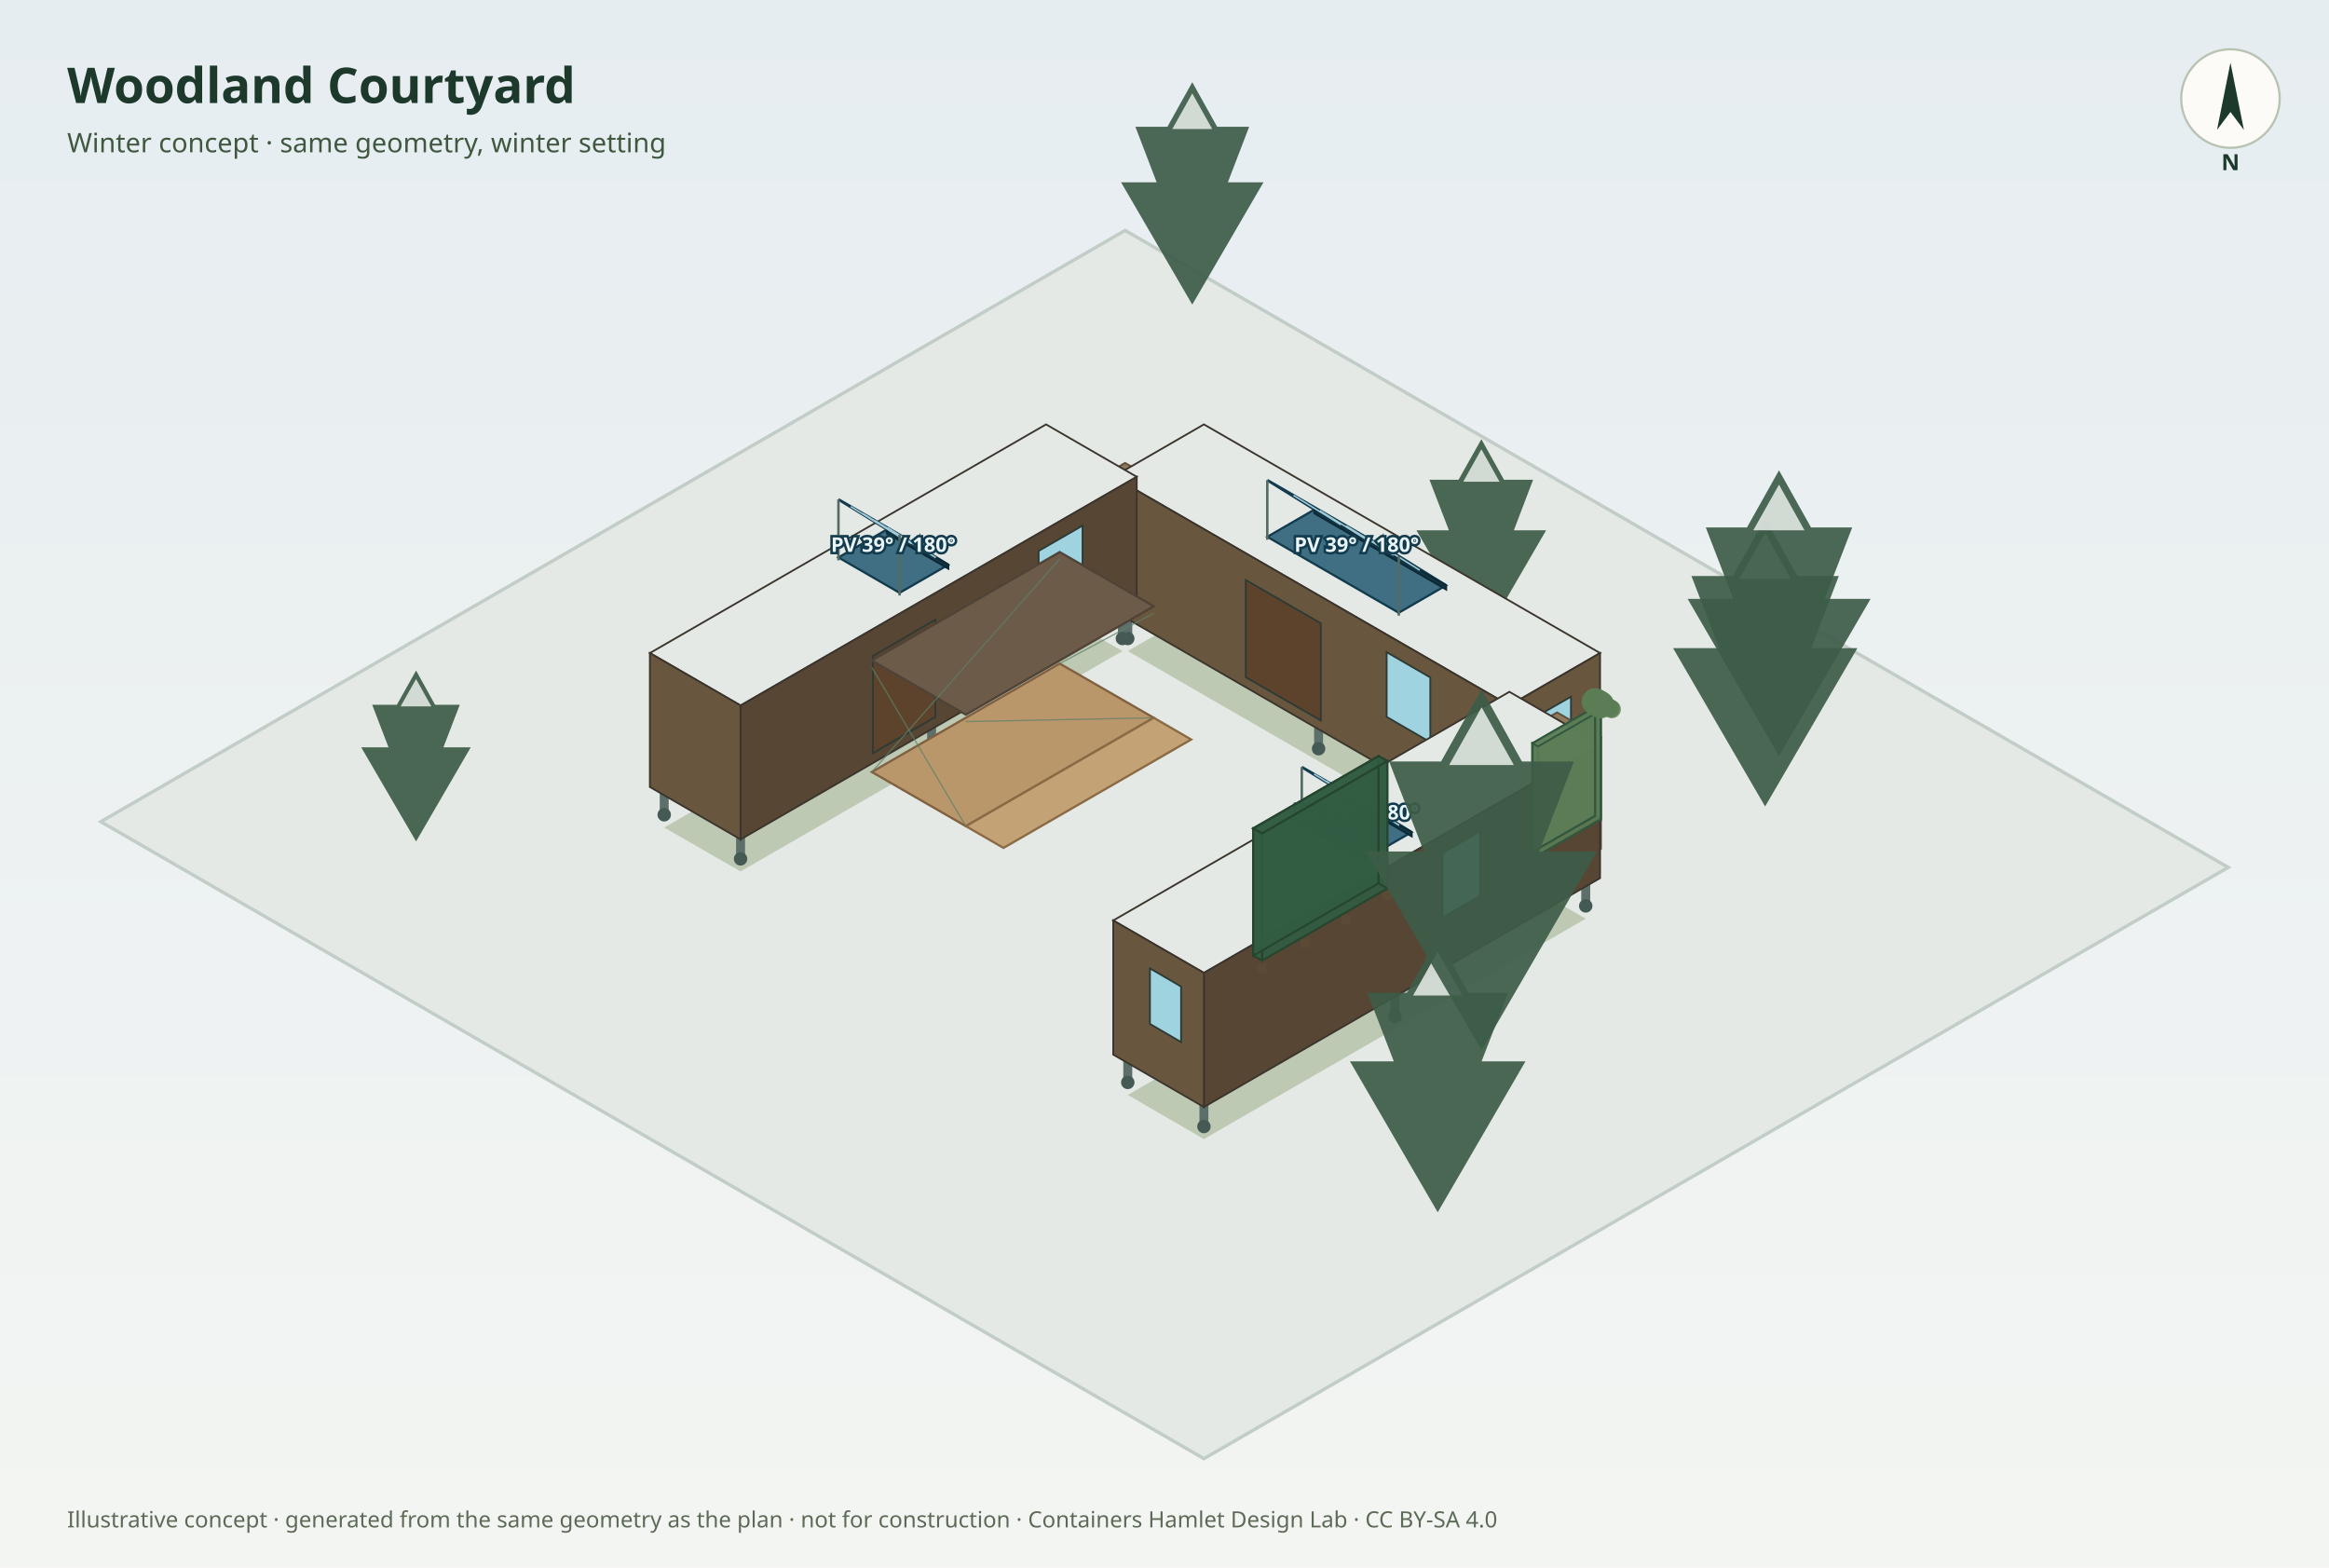
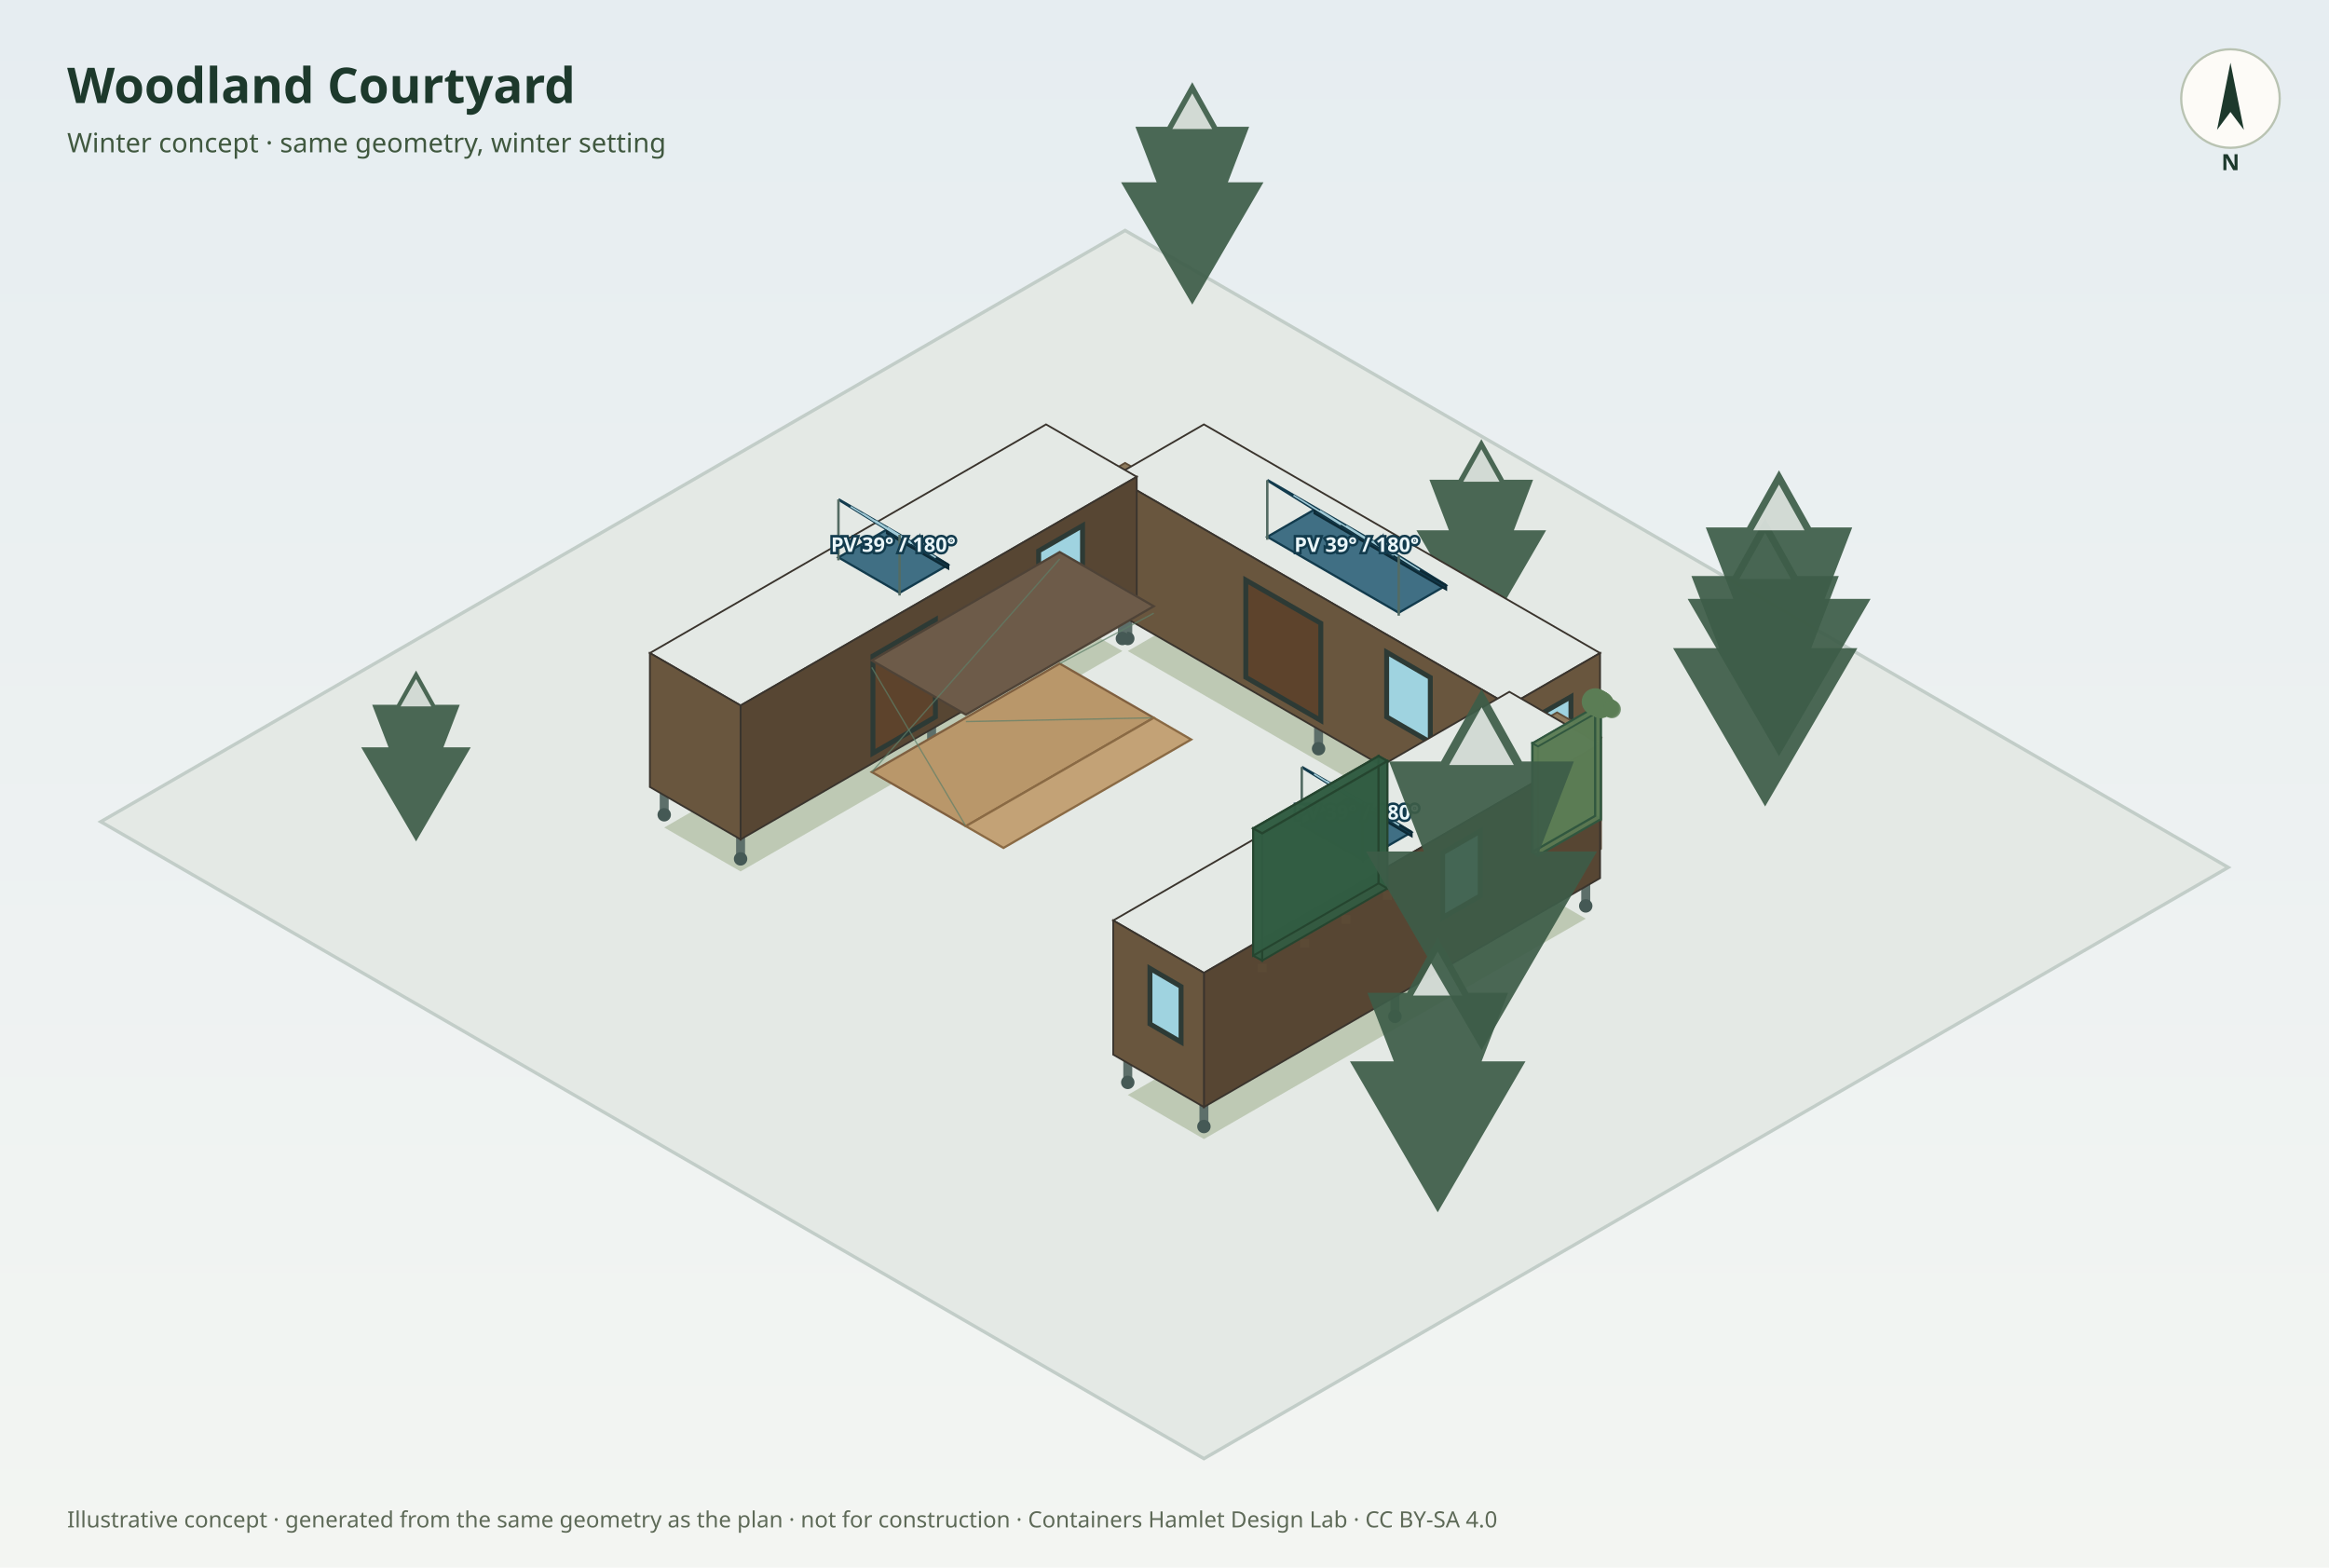
<svg xmlns="http://www.w3.org/2000/svg" viewBox="0 0 1040 700" role="img" aria-labelledby="concept-woodland-courtyard-winter-t concept-woodland-courtyard-winter-d">
  <defs>
    <linearGradient id="concept-woodland-courtyard-winter-sky" x1="0" y1="0" x2="0" y2="1">
      <stop offset="0" stop-color="#e6edf1" />
      <stop offset="1" stop-color="#f3f5f2" />
    </linearGradient>
  </defs>
  <rect width="1040" height="700" fill="url(#concept-woodland-courtyard-winter-sky)" />
  <path d="M502.4 102.9L995 387.3L537.6 651.3L45 366.9Z" fill="#e4e9e5" stroke="#c2cdc8" stroke-width="1.5" />
  <g fill="#3d5d48" fill-opacity="0.92">
    <path d="M788.2 360.1L829.4 289.4L808.8 289.4L821.1 257.2L802.6 257.2L788.2 231.5L773.8 257.2L755.3 257.2L767.7 289.4L747.1 289.4Z" />
  </g>
  <g fill="#f4f6f3" fill-opacity="0.8">
    <path d="M788.2 237.9l11.5 20.6l-23 0Z" />
  </g>
  <g fill="#3d5d48" fill-opacity="0.92">
    <path d="M661.5 286.6L690.4 236.8L676 236.8L684.6 214.2L671.6 214.2L661.5 196.1L651.3 214.2L638.3 214.2L647 236.8L632.5 236.8Z" />
  </g>
  <g fill="#f4f6f3" fill-opacity="0.8">
    <path d="M661.5 200.6l8.1 14.5l-16.2 0Z" />
  </g>
  <g fill="#3d5d48" fill-opacity="0.92">
    <path d="M794.4 337.6L835.3 267.4L814.8 267.4L827.1 235.5L808.7 235.5L794.4 210L780.1 235.5L761.7 235.5L774 267.4L753.6 267.4Z" />
  </g>
  <g fill="#f4f6f3" fill-opacity="0.8">
    <path d="M794.4 216.4l11.4 20.4l-22.9 0Z" />
  </g>
  <g fill="#3d5d48" fill-opacity="0.92">
    <path d="M532.4 136L564.2 81.4L548.3 81.4L557.8 56.6L543.5 56.6L532.4 36.7L521.3 56.6L507 56.6L516.5 81.4L500.6 81.4Z" />
  </g>
  <g fill="#f4f6f3" fill-opacity="0.8">
    <path d="M532.4 41.7l8.9 15.9l-17.8 0Z" />
  </g>
  <path d="M502.2 271.9 500.5 272.8 472.5 256.7 474.2 255.7Z" fill="#9ab886" fill-opacity="0.3" stroke="#4f7d64" stroke-width="0.8" />
  <path d="M502.2 211.9 500.5 212.9 472.5 196.8 474.2 195.8Z" fill="#6f9d5b" fill-opacity="0.28" stroke="#4f7d64" stroke-width="0.8" />
  <path d="M502.2 271.9L502.2 211.9" stroke="#4f7d64" stroke-width="0.9" />
  <path d="M500.5 272.8L500.5 212.9" stroke="#4f7d64" stroke-width="0.9" />
  <path d="M472.5 256.7L472.5 196.8" stroke="#4f7d64" stroke-width="0.9" />
  <path d="M474.2 255.7L474.2 195.8" stroke="#4f7d64" stroke-width="0.9" />
  <path d="M502.4 206.7 521.9 218 502.4 229.3 482.8 218Z" fill="#8d7a5d" stroke="#5e4d38" stroke-width="0.8" />
  <path d="M482.8 267.6 502.4 278.9 502.4 229.3 482.8 218Z" fill="#c0aa86" stroke="#5e4d38" stroke-width="0.8" />
  <path d="M521.9 267.6 502.4 278.9 502.4 229.3 521.9 218Z" fill="#c0aa86" stroke="#5e4d38" stroke-width="0.8" />
  <path d="M537.6 271.1 708.1 369.5 674 389.1 503.6 290.7Z" fill="#9eae8d" fill-opacity="0.55" />
  <line x1="537.6" y1="265.4" x2="537.6" y2="253" stroke="#5d6f6a" stroke-width="4" />
  <circle cx="537.6" cy="265.4" r="3" fill="#455955" />
  <line x1="708.1" y1="363.8" x2="708.1" y2="351.4" stroke="#5d6f6a" stroke-width="4" />
  <circle cx="708.1" cy="363.8" r="3" fill="#455955" />
  <line x1="674" y1="383.5" x2="674" y2="371.1" stroke="#5d6f6a" stroke-width="4" />
  <circle cx="674" cy="383.5" r="3" fill="#455955" />
  <line x1="503.6" y1="285.1" x2="503.6" y2="272.7" stroke="#5d6f6a" stroke-width="4" />
  <circle cx="503.6" cy="285.1" r="3" fill="#455955" />
  <line x1="622.9" y1="314.6" x2="622.9" y2="302.2" stroke="#5d6f6a" stroke-width="4" />
  <circle cx="622.9" cy="314.6" r="3" fill="#455955" />
  <line x1="588.8" y1="334.3" x2="588.8" y2="321.9" stroke="#5d6f6a" stroke-width="4" />
  <circle cx="588.8" cy="334.3" r="3" fill="#455955" />
  <path d="M537.6 189.5 714.5 291.6 674 315 497.1 212.9Z" fill="#e4e9e5" stroke="#3a342d" stroke-width="0.8" />
  <path d="M497.1 272.7 674 374.8 674 315 497.1 212.9Z" fill="#69563e" stroke="#3a342d" stroke-width="0.8" />
  <path d="M714.5 351.4 674 374.8 674 315 714.5 291.6Z" fill="#69563e" stroke="#3a342d" stroke-width="0.8" />
-   <path d="M556.3 302.4 589.8 321.7 589.8 278.3 556.3 259Z" fill="#5d432c" stroke="#2d3a35" stroke-width="0.8" />
-   <path d="M619.2 320.1 638.7 331.4 638.7 302.5 619.2 291.2Z" fill="#9fd3e0" stroke="#2d3a35" stroke-width="0.8" />
-   <path d="M701.5 335.9 687.5 343.9 687.5 319.1 701.5 311.1Z" fill="#9fd3e0" stroke="#2d3a35" stroke-width="0.8" />
+   <path d="M556.3 302.4 589.8 321.7 589.8 278.3 556.3 259Z" fill="#5d432c" stroke="#2d3a35" stroke-width="2.2" />
+   <path d="M619.2 320.1 638.7 331.4 638.7 302.5 619.2 291.2Z" fill="#9fd3e0" stroke="#2d3a35" stroke-width="2.2" />
+   <path d="M701.5 335.9 687.5 343.9 687.5 319.1 701.5 311.1Z" fill="#9fd3e0" stroke="#2d3a35" stroke-width="2.2" />
  <path d="M645.7 261.4 587 227.5 565.9 239.7 624.6 273.6Z" fill="#245a73" fill-opacity="0.85" stroke="#123b4d" stroke-width="1" />
  <path d="M645.7 261.4 587 227.5 565.9 214.4 624.6 248.3Z" fill="#2f6d88" fill-opacity="0.9" stroke="#123b4d" stroke-width="1.2" />
  <path d="M645.7 261.4 587 227.5 587 229.2 645.7 263.1Z" fill="#123b4d" stroke="#0d2a36" stroke-width="1" />
  <line x1="634" y1="254.6" x2="612.9" y2="241.5" stroke="#9fc9d6" stroke-width="0.7" />
  <line x1="622.3" y1="247.9" x2="601.1" y2="234.8" stroke="#9fc9d6" stroke-width="0.7" />
  <line x1="610.5" y1="241.1" x2="589.4" y2="228" stroke="#9fc9d6" stroke-width="0.7" />
  <line x1="598.8" y1="234.3" x2="577.6" y2="221.2" stroke="#9fc9d6" stroke-width="0.7" />
  <line x1="565.9" y1="241" x2="565.9" y2="214.4" stroke="#536b63" stroke-width="1.1" />
  <line x1="624.6" y1="274.9" x2="624.6" y2="248.3" stroke="#536b63" stroke-width="1.1" />
  <text x="605.8" y="246.4" text-anchor="middle" font-family="system-ui, sans-serif" font-size="9" font-weight="800" fill="#eaf6f9" stroke="#123b4d" stroke-width="2.2" paint-order="stroke">PV 39° / 180°</text>
  <path d="M501.2 290.7 330.7 389.1 296.6 369.5 467.1 271.1Z" fill="#9eae8d" fill-opacity="0.55" />
  <line x1="501.2" y1="285.1" x2="501.2" y2="272.7" stroke="#5d6f6a" stroke-width="4" />
  <circle cx="501.2" cy="285.1" r="3" fill="#455955" />
  <line x1="330.7" y1="383.5" x2="330.7" y2="371.1" stroke="#5d6f6a" stroke-width="4" />
  <circle cx="330.7" cy="383.5" r="3" fill="#455955" />
  <line x1="296.6" y1="363.8" x2="296.6" y2="351.4" stroke="#5d6f6a" stroke-width="4" />
  <circle cx="296.6" cy="363.8" r="3" fill="#455955" />
  <line x1="467.1" y1="265.4" x2="467.1" y2="253" stroke="#5d6f6a" stroke-width="4" />
  <circle cx="467.1" cy="265.4" r="3" fill="#455955" />
  <line x1="416" y1="334.3" x2="416" y2="321.9" stroke="#5d6f6a" stroke-width="4" />
  <circle cx="416" cy="334.3" r="3" fill="#455955" />
  <line x1="381.9" y1="314.6" x2="381.9" y2="302.2" stroke="#5d6f6a" stroke-width="4" />
  <circle cx="381.9" cy="314.6" r="3" fill="#455955" />
  <path d="M507.6 212.9 330.7 315 290.2 291.6 467.1 189.5Z" fill="#e4e9e5" stroke="#3a342d" stroke-width="0.8" />
  <path d="M507.6 272.7 330.7 374.8 330.7 315 507.6 212.9Z" fill="#574633" stroke="#3a342d" stroke-width="0.8" />
  <path d="M330.7 374.8 290.2 351.4 290.2 291.6 330.7 315Z" fill="#69563e" stroke="#3a342d" stroke-width="0.8" />
-   <path d="M483.4 263.6 463.8 274.9 463.8 246 483.4 234.7Z" fill="#9fd3e0" stroke="#2d3a35" stroke-width="0.8" />
-   <path d="M417.7 320.1 389.8 336.3 389.8 292.9 417.7 276.7Z" fill="#5d432c" stroke="#2d3a35" stroke-width="0.8" />
+   <path d="M483.4 263.6 463.8 274.9 463.8 246 483.4 234.7Z" fill="#9fd3e0" stroke="#2d3a35" stroke-width="2.2" />
+   <path d="M417.7 320.1 389.8 336.3 389.8 292.9 417.7 276.7Z" fill="#5d432c" stroke="#2d3a35" stroke-width="2.2" />
  <path d="M423.4 252.2 396.1 236.4 374.4 248.9 401.7 264.7Z" fill="#245a73" fill-opacity="0.85" stroke="#123b4d" stroke-width="1" />
  <path d="M423.4 252.2 396.1 236.4 374.4 223 401.7 238.8Z" fill="#2f6d88" fill-opacity="0.9" stroke="#123b4d" stroke-width="1.2" />
  <path d="M423.4 252.2 396.1 236.4 396.1 238.1 423.4 253.8Z" fill="#123b4d" stroke="#0d2a36" stroke-width="1" />
  <line x1="417.9" y1="249" x2="396.3" y2="235.6" stroke="#9fc9d6" stroke-width="0.7" />
  <line x1="412.5" y1="245.9" x2="390.8" y2="232.5" stroke="#9fc9d6" stroke-width="0.7" />
  <line x1="407" y1="242.7" x2="385.3" y2="229.3" stroke="#9fc9d6" stroke-width="0.7" />
  <line x1="401.6" y1="239.6" x2="379.9" y2="226.2" stroke="#9fc9d6" stroke-width="0.7" />
  <line x1="374.4" y1="250.2" x2="374.4" y2="223" stroke="#536b63" stroke-width="1.1" />
  <line x1="401.7" y1="265.9" x2="401.7" y2="238.8" stroke="#536b63" stroke-width="1.1" />
  <text x="398.9" y="246.4" text-anchor="middle" font-family="system-ui, sans-serif" font-size="9" font-weight="800" fill="#eaf6f9" stroke="#123b4d" stroke-width="2.2" paint-order="stroke">PV 39° / 180°</text>
  <path d="M515.2 320.5 431.3 368.9 389.3 344.7 473.2 296.3Z" fill="#b9976a" stroke="#806040" stroke-width="1" />
  <path d="M515.2 270.7 431.3 319.1 389.3 294.9 473.2 246.5Z" fill="#6d5b49" stroke="#4f4337" stroke-width="1" />
  <path d="M515.2 320.5L431.3 322.2" stroke="#5e8069" stroke-width="0.6" stroke-opacity="0.7" />
  <path d="M431.3 368.9L389.3 298" stroke="#5e8069" stroke-width="0.6" stroke-opacity="0.7" />
  <path d="M389.3 344.7L473.2 249.6" stroke="#5e8069" stroke-width="0.6" stroke-opacity="0.7" />
  <path d="M473.2 296.3L515.2 273.8" stroke="#5e8069" stroke-width="0.6" stroke-opacity="0.7" />
  <path d="M531.9 330.2 448.1 378.6 431.3 368.9 515.2 320.5Z" fill="#c3a276" stroke="#8a6a44" stroke-width="1" />
  <path d="M695.3 318.1 714.9 329.4 695.3 340.7 675.7 329.4Z" fill="#8d7a5d" stroke="#5e4d38" stroke-width="0.8" />
  <path d="M675.7 379 695.3 390.3 695.3 340.7 675.7 329.4Z" fill="#c0aa86" stroke="#5e4d38" stroke-width="0.8" />
  <path d="M714.9 379 695.3 390.3 695.3 340.7 714.9 329.4Z" fill="#c0aa86" stroke="#5e4d38" stroke-width="0.8" />
  <path d="M708.1 410.2 537.6 508.6 503.6 488.9 674 390.5Z" fill="#9eae8d" fill-opacity="0.55" />
  <line x1="708.1" y1="404.5" x2="708.1" y2="392.1" stroke="#5d6f6a" stroke-width="4" />
  <circle cx="708.1" cy="404.5" r="3" fill="#455955" />
  <line x1="537.6" y1="503" x2="537.6" y2="490.6" stroke="#5d6f6a" stroke-width="4" />
  <circle cx="537.6" cy="503" r="3" fill="#455955" />
  <line x1="503.6" y1="483.3" x2="503.6" y2="470.9" stroke="#5d6f6a" stroke-width="4" />
  <circle cx="503.6" cy="483.3" r="3" fill="#455955" />
  <line x1="674" y1="384.9" x2="674" y2="372.5" stroke="#5d6f6a" stroke-width="4" />
  <circle cx="674" cy="384.9" r="3" fill="#455955" />
  <line x1="622.9" y1="453.8" x2="622.9" y2="441.4" stroke="#5d6f6a" stroke-width="4" />
  <circle cx="622.9" cy="453.8" r="3" fill="#455955" />
  <line x1="588.8" y1="434.1" x2="588.8" y2="421.7" stroke="#5d6f6a" stroke-width="4" />
  <circle cx="588.8" cy="434.1" r="3" fill="#455955" />
  <path d="M714.5 332.3 537.6 434.4 497.1 411 674 308.9Z" fill="#e4e9e5" stroke="#3a342d" stroke-width="0.8" />
  <path d="M714.5 392.1 537.6 494.3 537.6 434.4 714.5 332.3Z" fill="#574633" stroke="#3a342d" stroke-width="0.8" />
  <path d="M537.6 494.3 497.1 470.9 497.1 411 537.6 434.4Z" fill="#69563e" stroke="#3a342d" stroke-width="0.8" />
-   <path d="M661 400 644.2 409.7 644.2 380.8 661 371.1Z" fill="#9fd3e0" stroke="#2d3a35" stroke-width="0.8" />
-   <path d="M527.4 465.3 513.5 457.2 513.5 432.4 527.4 440.5Z" fill="#9fd3e0" stroke="#2d3a35" stroke-width="0.8" />
+   <path d="M661 400 644.2 409.7 644.2 380.8 661 371.1Z" fill="#9fd3e0" stroke="#2d3a35" stroke-width="2.2" />
+   <path d="M527.4 465.3 513.5 457.2 513.5 432.4 527.4 440.5Z" fill="#9fd3e0" stroke="#2d3a35" stroke-width="2.2" />
  <path d="M630.3 371.6 603 355.9 581.3 368.4 608.6 384.1Z" fill="#245a73" fill-opacity="0.85" stroke="#123b4d" stroke-width="1" />
  <path d="M630.3 371.6 603 355.9 581.3 342.5 608.6 358.2Z" fill="#2f6d88" fill-opacity="0.9" stroke="#123b4d" stroke-width="1.2" />
  <path d="M630.3 371.6 603 355.9 603 357.5 630.3 373.3Z" fill="#123b4d" stroke="#0d2a36" stroke-width="1" />
  <line x1="624.8" y1="368.5" x2="603.2" y2="355.1" stroke="#9fc9d6" stroke-width="0.7" />
  <line x1="619.4" y1="365.3" x2="597.7" y2="351.9" stroke="#9fc9d6" stroke-width="0.7" />
  <line x1="613.9" y1="362.2" x2="592.3" y2="348.8" stroke="#9fc9d6" stroke-width="0.7" />
  <line x1="608.5" y1="359" x2="586.8" y2="345.6" stroke="#9fc9d6" stroke-width="0.7" />
  <line x1="581.3" y1="369.6" x2="581.3" y2="342.5" stroke="#536b63" stroke-width="1.1" />
  <line x1="608.6" y1="385.4" x2="608.6" y2="358.2" stroke="#536b63" stroke-width="1.1" />
  <text x="605.8" y="365.9" text-anchor="middle" font-family="system-ui, sans-serif" font-size="9" font-weight="800" fill="#eaf6f9" stroke="#123b4d" stroke-width="2.2" paint-order="stroke">PV 39° / 180°</text>
  <path d="M712.3 364.3 714.8 365.8 714.8 317.2 712.3 315.7Z" fill="#5b7d55" fill-opacity="0.9" stroke="#31573f" stroke-width="1" />
  <path d="M714.8 365.8 686.8 381.9 686.8 333.3 714.8 317.2Z" fill="#5b7d55" fill-opacity="0.9" stroke="#31573f" stroke-width="1" />
  <path d="M686.8 381.9 684.3 380.4 684.3 331.9 686.8 333.3Z" fill="#5b7d55" fill-opacity="0.9" stroke="#31573f" stroke-width="1" />
  <path d="M684.3 380.4 712.3 364.3 712.3 315.7 684.3 331.9Z" fill="#5b7d55" fill-opacity="0.9" stroke="#31573f" stroke-width="1" />
  <path d="M712.3 315.7 714.8 317.2 686.8 333.3 684.3 331.9Z" fill="#5b7d55" fill-opacity="0.65" stroke="#31573f" stroke-width="0.8" />
  <circle cx="712.3" cy="313.3" r="6" fill="#5b7d55" />
  <circle cx="717.3" cy="315.3" r="4" fill="#5b7d55" opacity="0.8" />
  <circle cx="712.8" cy="313.6" r="6" fill="#5b7d55" />
  <circle cx="717.8" cy="315.6" r="4" fill="#5b7d55" opacity="0.8" />
  <circle cx="713.3" cy="313.8" r="6" fill="#5b7d55" />
  <circle cx="718.3" cy="315.8" r="4" fill="#5b7d55" opacity="0.8" />
  <circle cx="713.8" cy="314.1" r="6" fill="#5b7d55" />
  <circle cx="718.8" cy="316.1" r="4" fill="#5b7d55" opacity="0.8" />
  <circle cx="714.3" cy="314.4" r="6" fill="#5b7d55" />
  <circle cx="719.3" cy="316.4" r="4" fill="#5b7d55" opacity="0.8" />
  <circle cx="714.8" cy="314.7" r="6" fill="#5b7d55" />
  <circle cx="719.8" cy="316.7" r="4" fill="#5b7d55" opacity="0.8" />
  <line x1="619.5" y1="401.8" x2="619.5" y2="398" stroke="#5b4a35" stroke-width="4" />
  <line x1="601" y1="412.5" x2="601" y2="408.6" stroke="#5b4a35" stroke-width="4" />
  <line x1="582.6" y1="423.1" x2="582.6" y2="419.3" stroke="#5b4a35" stroke-width="4" />
  <line x1="563.6" y1="434.1" x2="563.6" y2="430.3" stroke="#5b4a35" stroke-width="4" />
  <path d="M619.5 396.7 563.6 428.9 563.6 372.1 619.5 339.8Z" fill="#315d43" fill-opacity="0.92" stroke="#25452f" stroke-width="0.9" />
  <path d="M563.6 428.9 559.6 426.7 559.6 369.9 563.6 372.1Z" fill="#315d43" fill-opacity="0.92" stroke="#25452f" stroke-width="0.9" />
  <path d="M559.6 426.7 615.6 394.4 615.6 337.6 559.6 369.9Z" fill="#315d43" fill-opacity="0.92" stroke="#25452f" stroke-width="0.9" />
  <path d="M615.6 394.4 619.5 396.7 619.5 339.8 615.6 337.6Z" fill="#315d43" fill-opacity="0.92" stroke="#25452f" stroke-width="0.9" />
  <path d="M619.5 339.8 563.6 372.1 559.6 369.9 615.6 337.6Z" fill="#315d43" fill-opacity="0.8" stroke="#25452f" stroke-width="1" />
  <g fill="#3d5d48" fill-opacity="0.92">
    <path d="M642 541.3L681.2 473.9L661.6 473.9L673.4 443.3L655.7 443.3L642 418.7L628.3 443.3L610.6 443.3L622.4 473.9L602.8 473.9Z" />
  </g>
  <g fill="#f4f6f3" fill-opacity="0.8">
    <path d="M642 424.9l11 19.6l-22 0Z" />
  </g>
  <g fill="#3d5d48" fill-opacity="0.92">
    <path d="M661.6 468.9L713.1 380.2L687.3 380.2L702.8 340L679.6 340L661.6 307.7L643.5 340L620.3 340L635.8 380.2L610 380.2Z" />
  </g>
  <g fill="#f4f6f3" fill-opacity="0.8">
    <path d="M661.6 315.8l14.4 25.8l-28.9 0Z" />
  </g>
  <g fill="#3d5d48" fill-opacity="0.92">
    <path d="M185.8 375.7L210.2 333.7L198 333.7L205.3 314.7L194.3 314.7L185.8 299.4L177.2 314.7L166.2 314.7L173.5 333.7L161.3 333.7Z" />
  </g>
  <g fill="#f4f6f3" fill-opacity="0.8">
    <path d="M185.8 303.2l6.8 12.2l-13.7 0Z" />
  </g>
  <text x="30" y="46" font-family="system-ui, sans-serif" font-size="22" font-weight="800" fill="#1d392c">Woodland Courtyard</text>
  <text x="30" y="68" font-family="system-ui, sans-serif" font-size="12" fill="#40583f">Winter concept · same geometry, winter setting</text>
  <g aria-hidden="true">
    <circle cx="996" cy="44" r="22" fill="#fffdf7" fill-opacity="0.9" stroke="#b9c3b2" />
    <path d="M996 28l6 30l-6 -8l-6 8z" fill="#1d392c" />
    <text x="996" y="76" text-anchor="middle" font-size="10" font-weight="700" font-family="system-ui, sans-serif" fill="#1d392c">N</text>
  </g>
  <text x="30" y="682" font-family="system-ui, sans-serif" font-size="10" fill="#5e6a58">Illustrative concept · generated from the same geometry as the plan · not for construction · Containers Hamlet Design Lab · CC BY-SA 4.0</text>
</svg>
